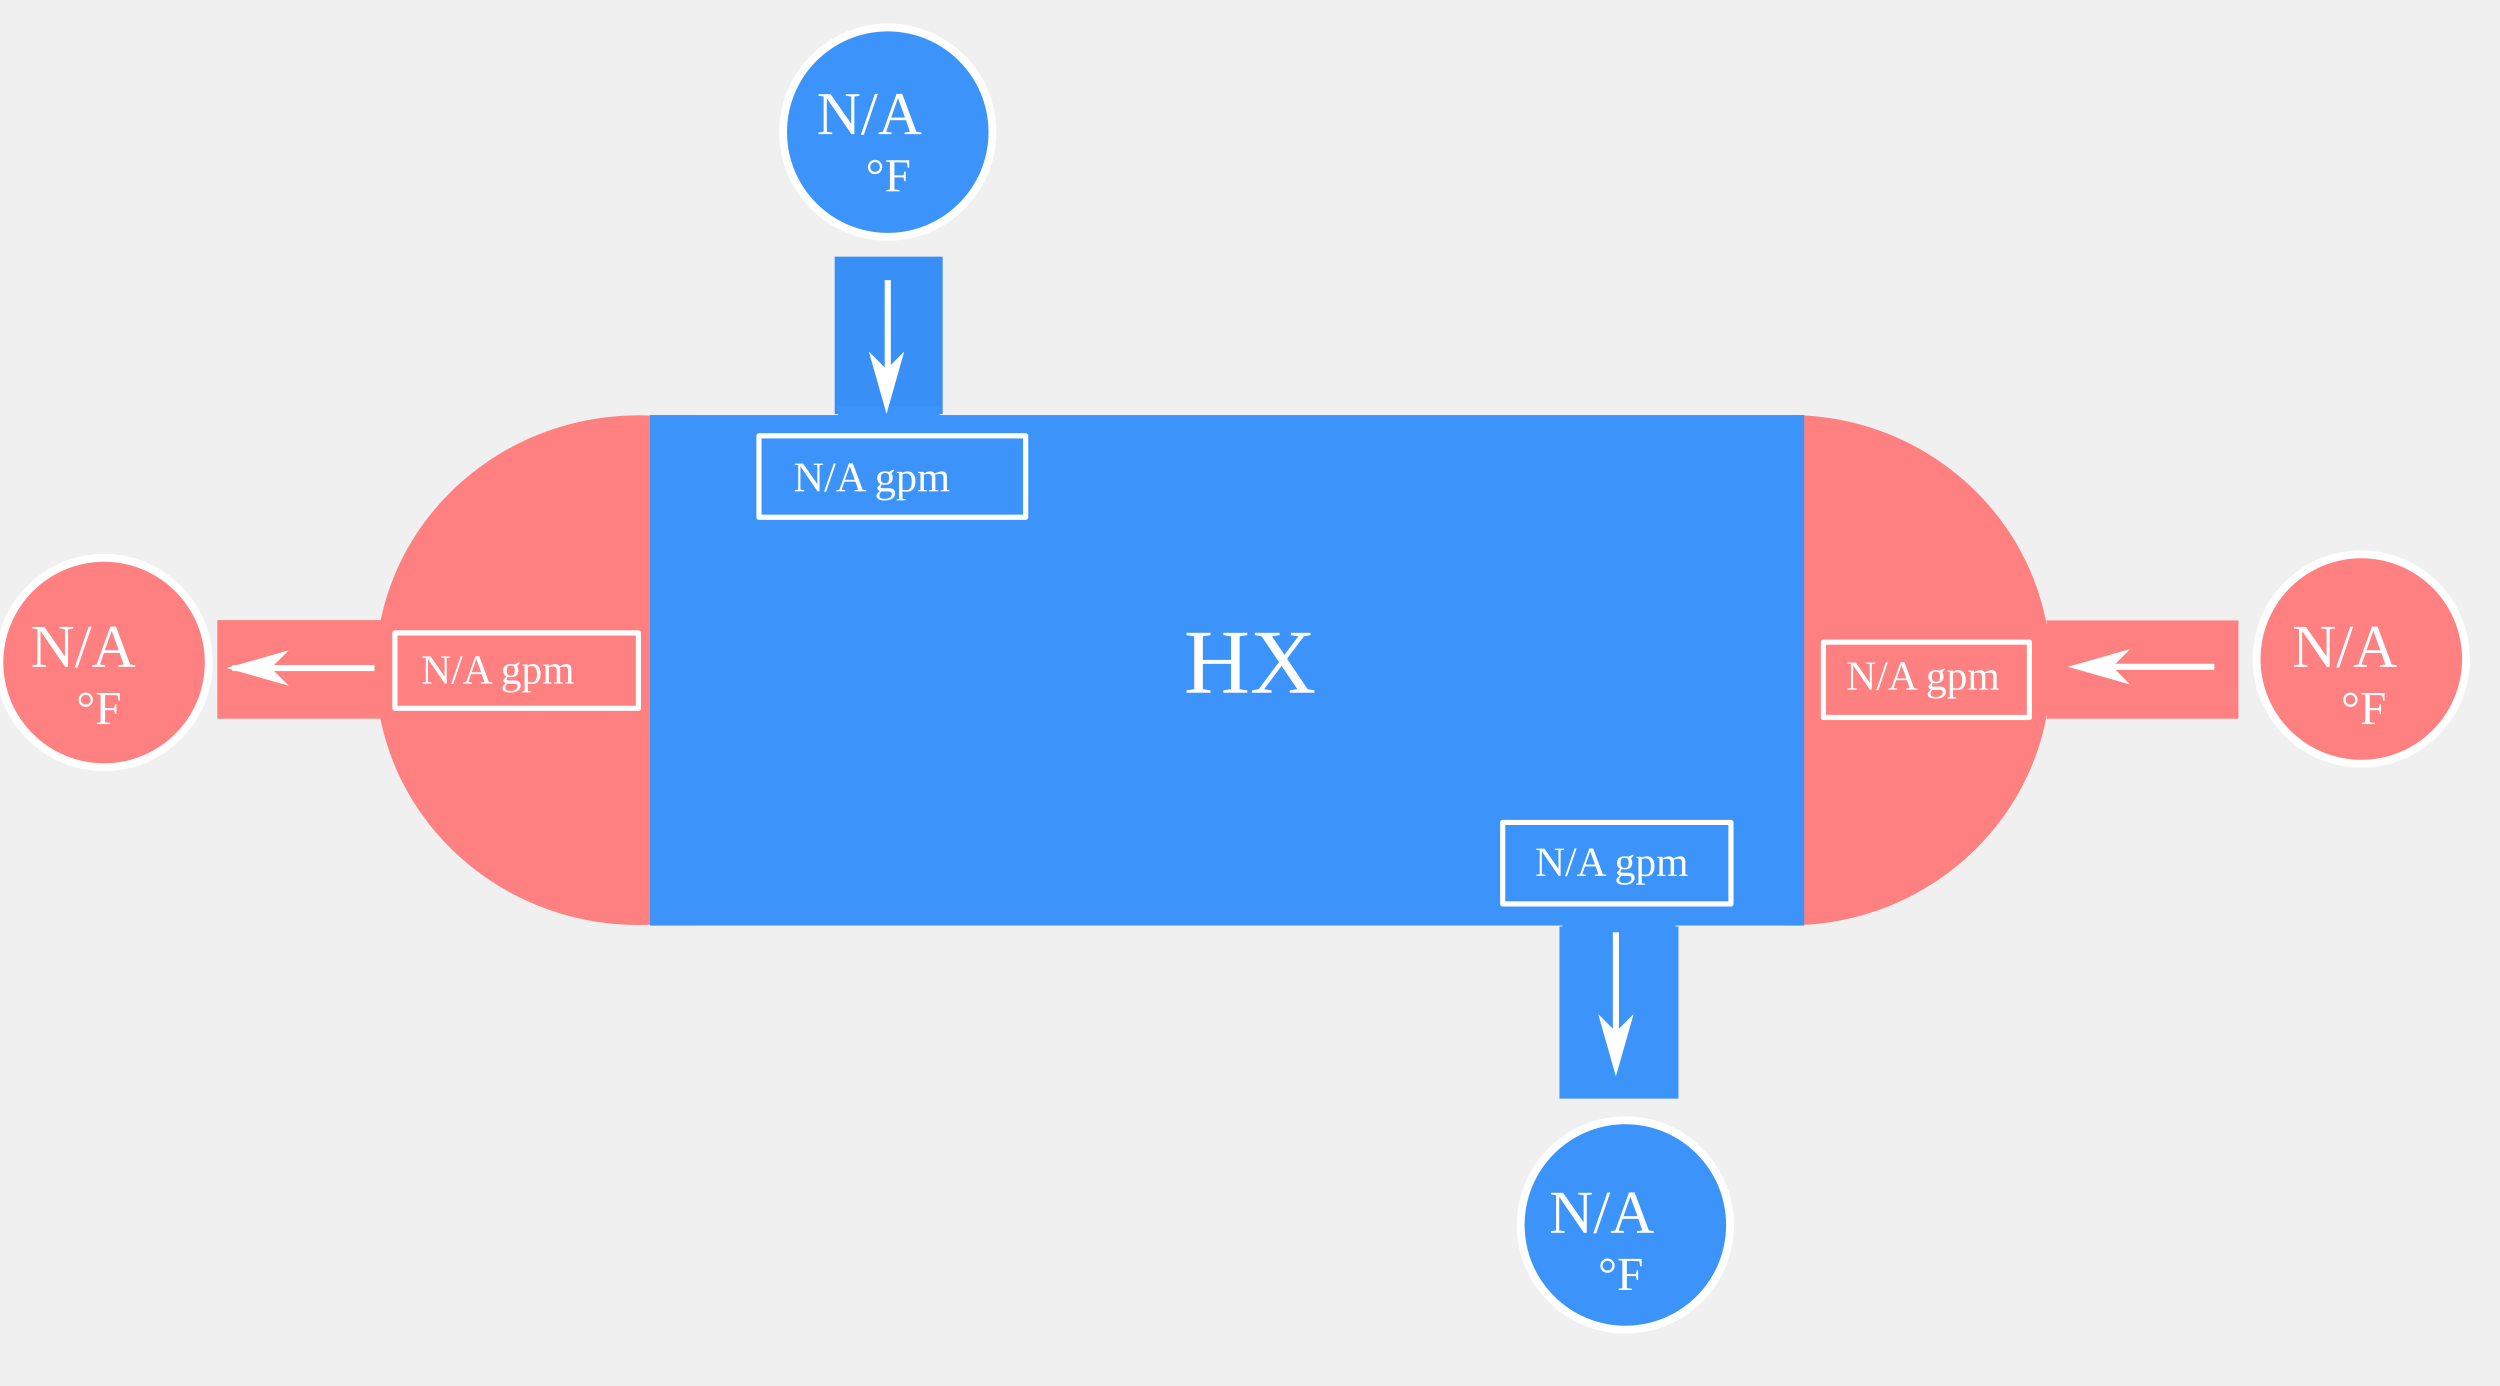
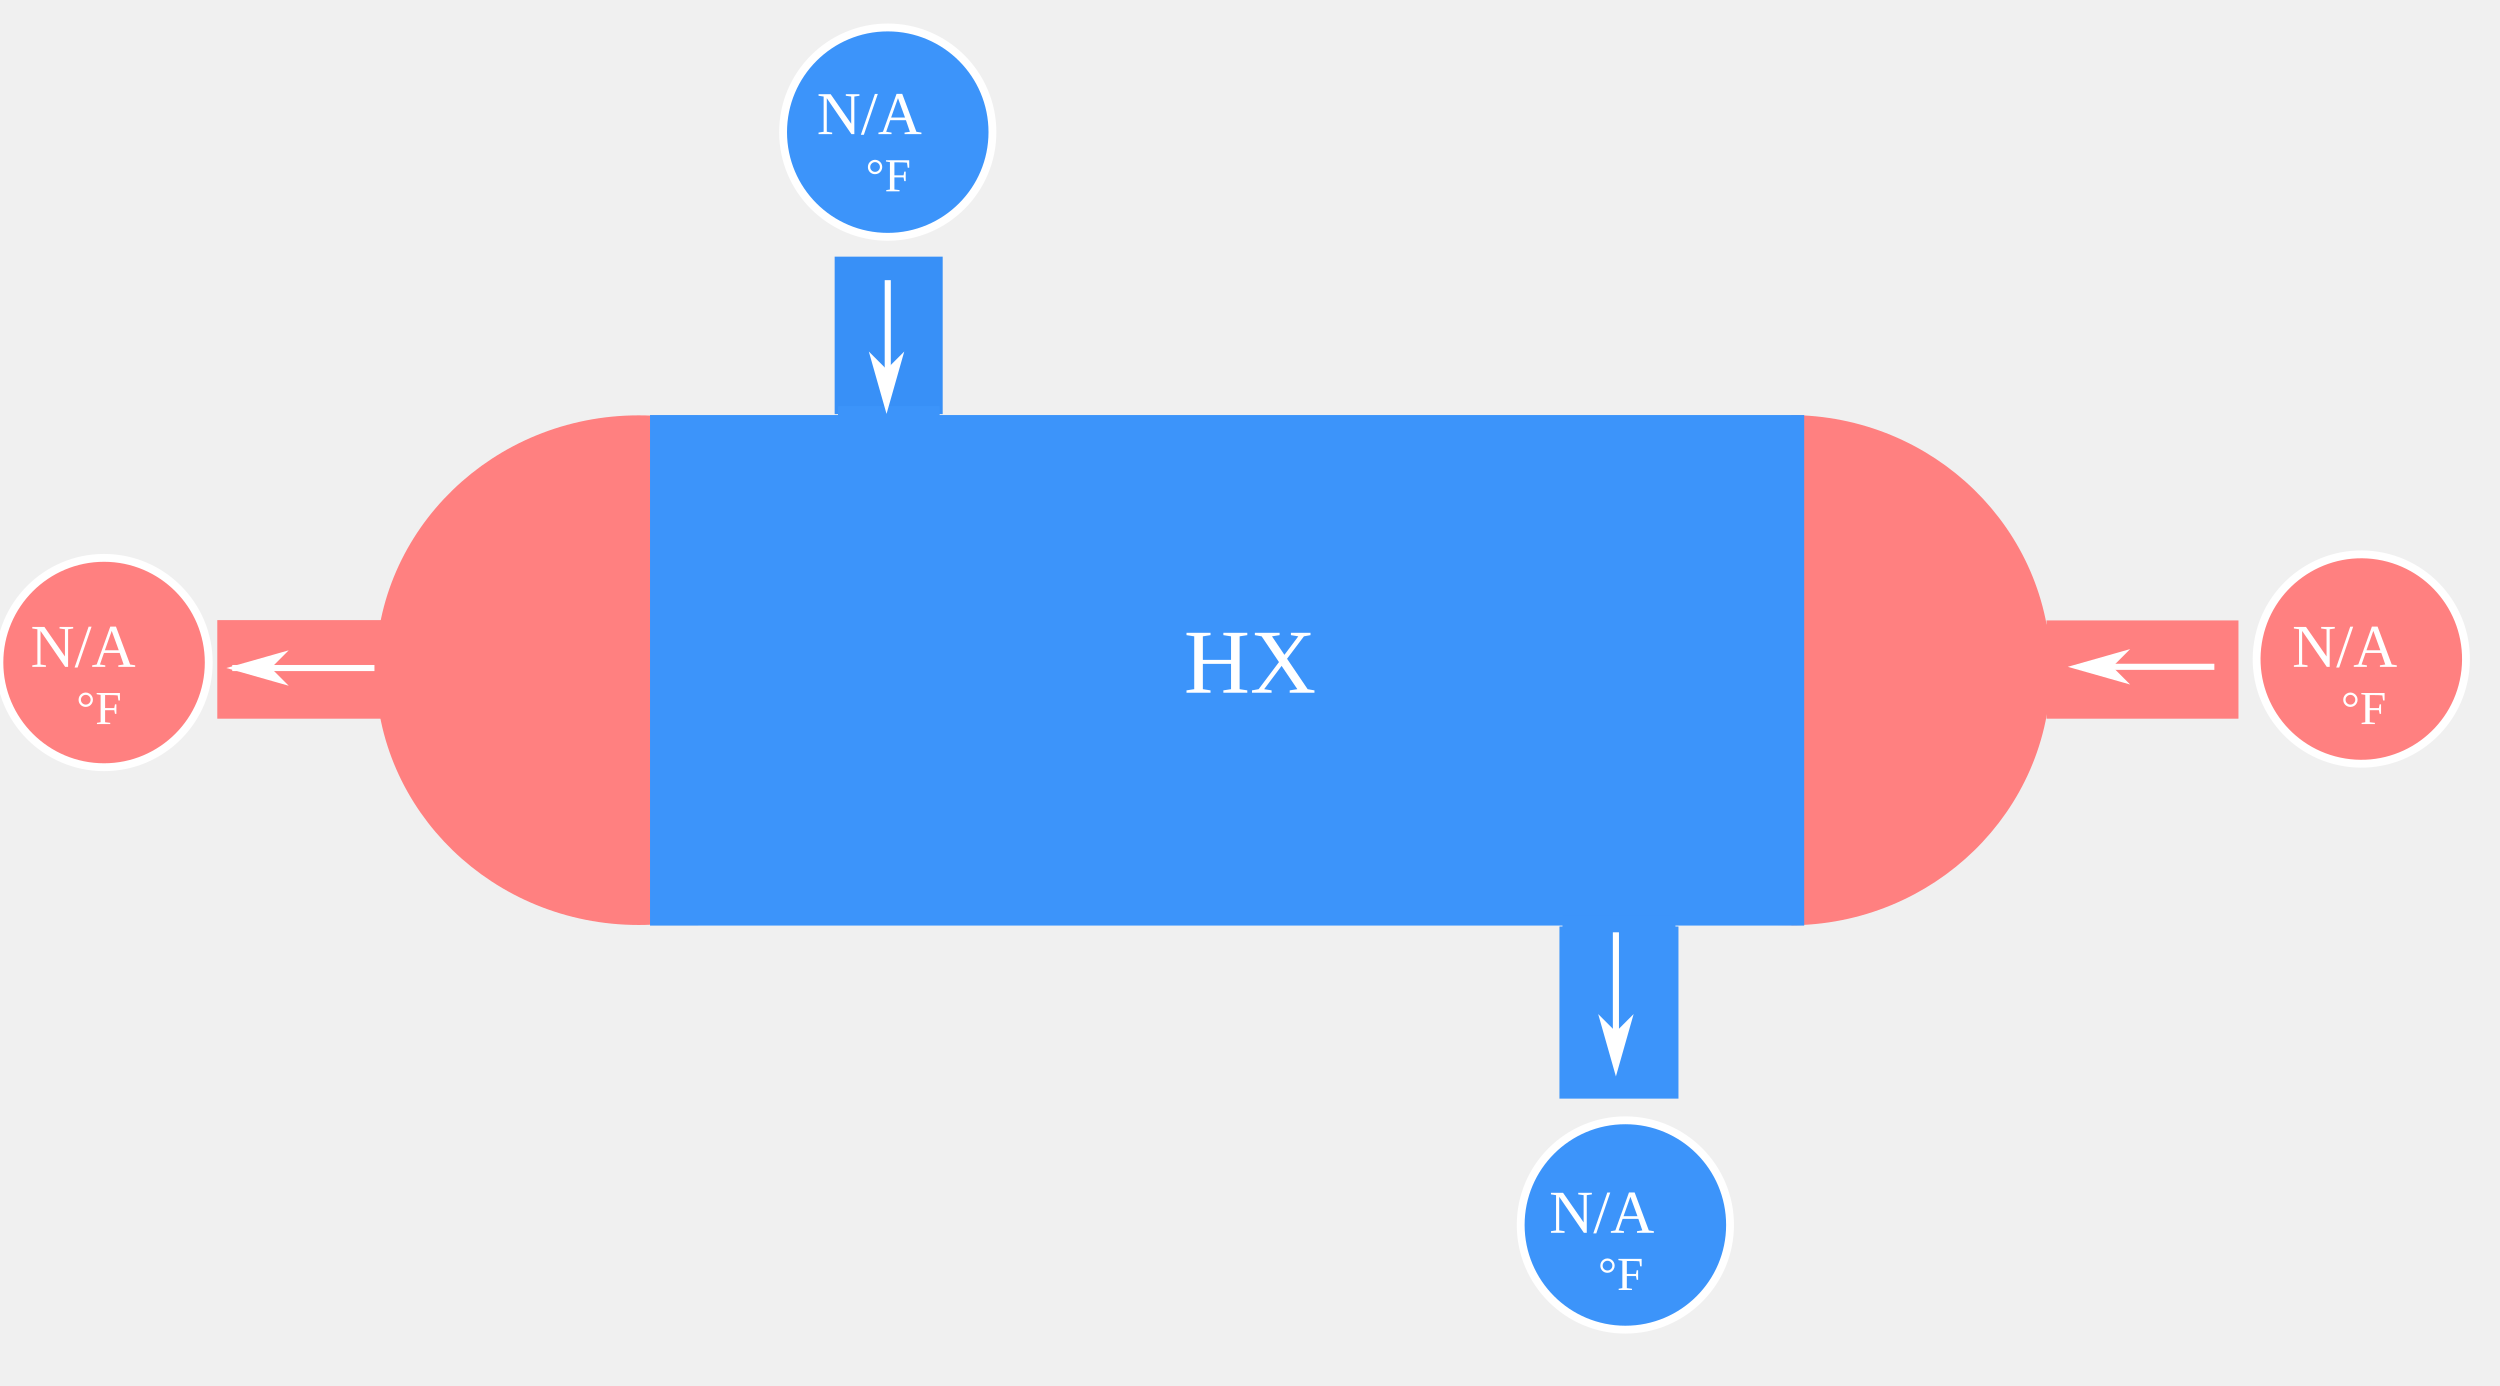
<svg xmlns="http://www.w3.org/2000/svg" version="1.1" id="svg2" x="0px" y="0px" viewBox="0 0 819.2 454" style="enable-background:new 0 0 819.2 1024;" xml:space="preserve">
  <style type="text/css">
	a:hover{text-decoration: none;}
	.st0{fill:#FF8080;stroke:#fff;stroke-width:0;}
	.st1{fill:#FF8080;stroke:#fff;stroke-width:0;}
	.st2{fill:#FFFFFF;stroke:#fff;stroke-width:0;}
	.st3{fill:#3C94FA;stroke:#fff;stroke-width:0;}
	.st4{fill:none;}
	.st5{fill:#FF8080;}
	.st6{fill:#0073F9;fill-opacity:0.765;stroke:#fff;stroke-width:0;}
	.st7{fill:#3C94FA;stroke:#fff;stroke-width:0;}
	.st9{font-size:30px;fill:white;}
	.st10{fill-rule:evenodd;clip-rule:evenodd;fill:#3C94FA;}
	.st11{fill-rule:evenodd;clip-rule:evenodd;fill:#FF8080;}
	.st12{font-size:11.659px;}
	.st13{fill-rule:evenodd;clip-rule:evenodd;fill:#FFFFFF;stroke:#FFFFFF;}
	.st14{opacity:0.847;fill:none;stroke:#0000FF;stroke-width:2.574;stroke-linecap:round;stroke-dasharray:2.574,7.722;enable-background:new    ;}
	.st15{fill:white;font-size:15.545px;}
	.st16{font-size:13.602px;}
	.st17{fill:none;stroke:#FFFFFF;stroke-width:2;stroke-miterlimit:10;}
	.st18{fill:#FF8080;stroke:#fff;stroke-width:2.574;stroke-linecap:round;enable-background:new    ;}
	.st19{fill:#3F0700;}
	.st20{fill:white;font-size:20px;}
	.st21{fill:#3C94FA;stroke:#fff;stroke-width:2.574;stroke-linecap:round;enable-background:new    ;}
	.st22{fill:none;stroke:#FFFFFF;stroke-width:1.691;stroke-linecap:round;stroke-linejoin:round;stroke-dasharray:1.691,5.072;}
	.st23{opacity:0.44;fill:#FFFFFF;stroke:#FFFFFF;stroke-width:1.691;stroke-linecap:round;stroke-linejoin:round;}
	.st24{fill:#FFFFFF;}
- 	.st26{fill:none;stroke:#FFFFFF;stroke-width:1.691;stroke-linecap:round;stroke-linejoin:round;}
+ 	.st26{fill:none;stroke:#FFFFFF;stroke-width:1.691;stroke-linecap:round;stroke-linejoin:round;display:none;}
	.st27{font-size:13.888px;}
	.hide{display:none;}
</style>
  <defs>

	</defs>
  <path id="path6736" class="st0" d="  M586.3,136c-47.3,0-85.7,37.4-85.7,83.6c0,46.2,38.4,83.6,85.7,83.6c0,0,0,0,0,0c47.3,0,85.7-37.4,85.7-83.6c0,0,0,0,0,0  C672,173.5,633.7,136,586.3,136z" />
  <ellipse id="path4552" class="st1" cx="209.3" cy="219.6" rx="86.2" ry="83.5">
</ellipse>
  <rect id="rect6794" x="228.8" y="136" class="st2" width="358.2" height="167.3">
</rect>
  <g>
    <rect id="center-rect" x="213" y="136" class="st3" width="378.2" height="167.3">
	</rect>
    <text x="50%" y="50%" text-anchor="middle" id="asset_name" class="st8 st9">HX</text>
  </g>
  <path id="path6276" class="st4" d="  M300.3,301.7l-69.7-0.1v-81.9v-81.9l111.8-0.2c61.5-0.1,141.3-0.2,177.5-0.2l65.8,0v82.3v82.3l-107.8-0.1  C418.5,301.8,338.6,301.7,300.3,301.7L300.3,301.7z" />
  <rect id="rect-pink-left" x="71.2" y="203.2" class="st5" width="54.5" height="32.3">
</rect>
  <rect id="rect7266-48" x="273.5" y="84.1" class="st6" width="35.4" height="51.6">
</rect>
  <rect id="rect7266-48-9" x="511" y="303.6" class="st7" width="39" height="56.4">
</rect>
  <rect id="rect7266-8" x="670.6" y="203.3" class="st5" width="62.9" height="32.2">
</rect>
  <rect id="rect8490" x="274.6" y="133.1" class="st10" width="33.3" height="4.5" />
  <rect id="rect8490-0" x="136.5" y="204.5" class="st11" width="13.5" height="29.7" />
  <rect id="rect8490-5" x="512" y="299.9" class="st10" width="37" height="10.4" />
  <rect id="rect8490-5-0" x="668.9" y="204.6" class="st11" width="3.4" height="29.5" />
  <text transform="matrix(1 0 0 1 264.8091 103.4043)" class="st8 st12"> </text>
  <path class="st4" d="" />
  <path id="path4487" class="st13" d="M290.5,121.7l-4.8-4.8l4.8,16.9l4.8-16.9L290.5,121.7z" />
  <path id="path4286" class="st13" d="  M290.5,131.4" />
  <path class="st4" d="" />
  <path id="path4487-7" transform="matrix(1 0 0 1 -20 0)" class="st13" d="M108.1,218.9l4.8-4.8L96,218.9l16.9,4.8L108.1,218.9z" />
  <path id="path4286-6" class="st13" d="  M98.4,218.9" />
  <path class="st4" d="" />
  <path id="path4487-4" class="st13" d="M529.5,338.8l-4.8-4.8l4.8,16.9l4.8-16.9L529.5,338.8z" />
  <path id="path4286-2" class="st13" d="  M529.5,348.4" />
  <path class="st4" d="" />
  <path id="path4487-7-5" class="st13" d="M691.5,218.5l4.8-4.8l-16.9,4.8l16.9,4.8L691.5,218.5z" />
  <path id="path4286-6-2" class="st13" d="  M681.9,218.5" />
  <g id="flowRoot4275" transform="translate(-5.73877)">
</g>
  <g>
    <g>
      <circle id="path4295-9-1-4" class="st21" cx="532.6" cy="401.4" r="34.3" />
      <a href="#" id="ShellOutlet">
        <text transform="matrix(1 0 0 1 507.6403 403.9592)" class="st8 st20">N/A</text>
        <text transform="matrix(1 0 0 1 523.6398 422.7033)" class="st8 st15">°F</text>
      </a>
    </g>
  </g>
  <line class="st17" x1="76.1" y1="218.9" x2="122.7" y2="218.9" />
  <line class="st17" x1="689" y1="218.5" x2="725.6" y2="218.5" />
  <line class="st17" x1="290.9" y1="128.4" x2="290.9" y2="91.8" />
  <line class="st17" x1="529.5" y1="342.1" x2="529.5" y2="305.5" />
  <g>
    <g>
      <circle id="path4295-9-1" class="st18" cx="34.1" cy="217.1" r="34.3" />
      <g>
        <a id="TubeOutlet">
          <text id="TubeOutlet_n" transform="matrix(1 0 0 1 10 218.5259)" class="st19 st8 st20">N/A</text>
        </a>
        <text transform="matrix(1 0 0 1 25 237.27)" class="st8 st15">°F</text>
      </g>
    </g>
  </g>
  <g>
    <g>
      <ellipse id="path4295-9-1-4-7" transform="matrix(0.1602 -0.9871 0.9871 0.1602 436.5919 945.0707)" class="st18" cx="773.7" cy="216" rx="34.3" ry="34.3" />
      <g>
        <a id="TubeInlet">
          <text transform="matrix(1 0 0 1 751.0845 218.526)" class="st19 st8 st20">N/A</text>
        </a>
        <text transform="matrix(1 0 0 1 767.0841 237.2702)" class="st8 st15">°F</text>
      </g>
    </g>
  </g>
  <g>
    <g>
      <circle id="path4295" class="st21" cx="290.9" cy="43.3" r="34.3" />
      <g>
        <a id="ShellInlet">
          <text transform="matrix(1 0 0 1 267.6403 43.9592)" class="st8 st20">N/A</text>
        </a>
        <text transform="matrix(1 0 0 1 283.6398 62.7033)" class="st8 st15">°F</text>
      </g>
    </g>
  </g>
  <g>
-     <rect id="rect-right" x="597.5" y="210.4" class="st26" width="67.5" height="24.7" />
+     <rect id="Rect_TubeInlet_flow" x="597.5" y="210.4" class="st26" width="67.5" height="24.7" />
    <a id="TubeInlet_flow">
-       <text transform="matrix(1 0 0 1 605 226)" class="st24 st8 st16">N/A gpm</text>
+       <text transform="matrix(1 0 0 1 605 226)" class="st24 st8 st16" />
    </a>
  </g>
  <g>
-     <rect id="rect-down" x="492.4" y="269.5" class="st26" width="74.8" height="26.7" />
+     <rect id="Rect_ShellOutlet_flow" x="492.4" y="269.5" class="st26" width="81.8" height="26.7" />
    <a id="ShellOutlet_flow">
-       <text transform="matrix(1 0 0 1 503 287)" class="st24 st8 st16">N/A gpm</text>
+       <text transform="matrix(1 0 0 1 503 287)" class="st24 st8 st16" />
    </a>
  </g>
  <g>
-     <rect id="rect-up" x="248.7" y="142.8" class="st26" width="87.4" height="26.7" />
+     <rect id="Rect_ShellInlet_flow" x="248.7" y="142.8" class="st26" width="87.4" height="26.7" />
    <a id="ShellInlet_flow">
-       <text transform="matrix(1 0 0 1 260 161)" class="st24 st8 st27">N/A gpm</text>
+       <text transform="matrix(1 0 0 1 260 161)" class="st24 st8 st27" />
    </a>
  </g>
  <g>
-     <rect id="rect-left" x="129.4" y="207.4" class="st26" width="79.8" height="24.7" />
+     <rect id="Rect_TubeOutlet_flow" x="129.4" y="207.4" class="st26" width="79.8" height="24.7" />
    <a id="TubeOutlet_flow">
-       <text transform="matrix(1 0 0 1 138 224)" class="st24 st8 st16">N/A gpm</text>
+       <text transform="matrix(1 0 0 1 138 224)" class="st24 st8 st16" />
    </a>
  </g>
</svg>
